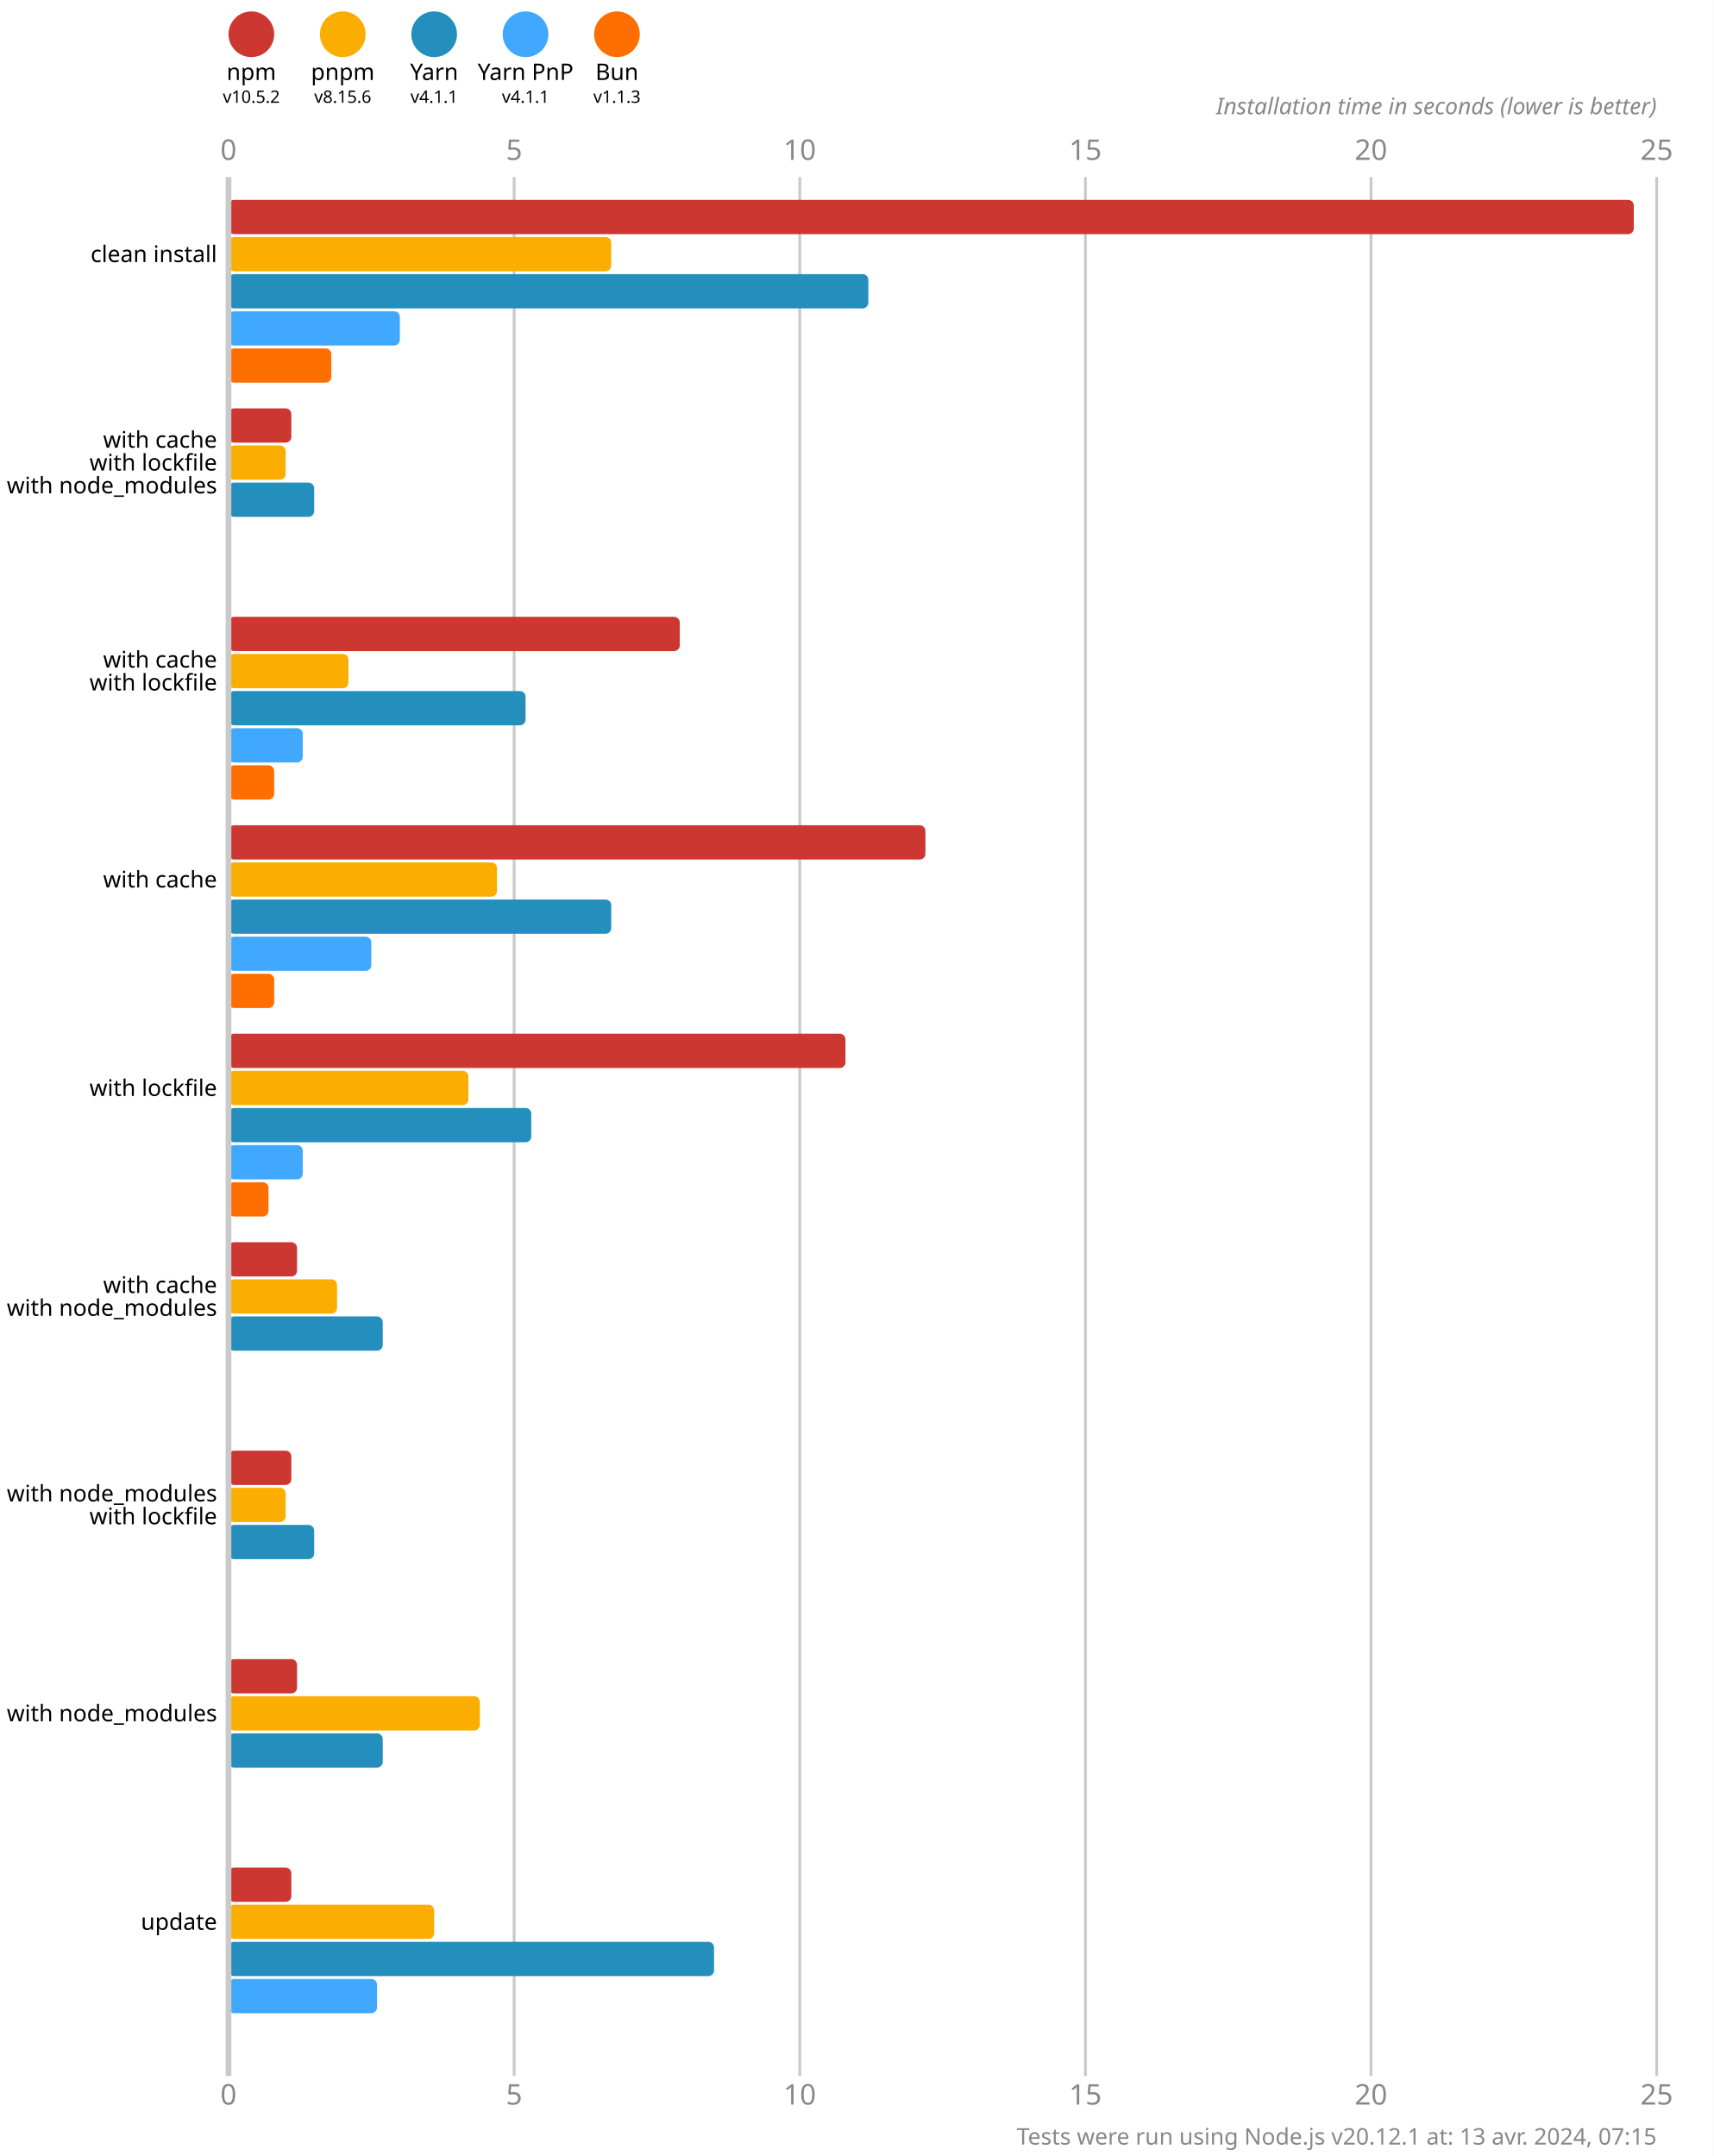
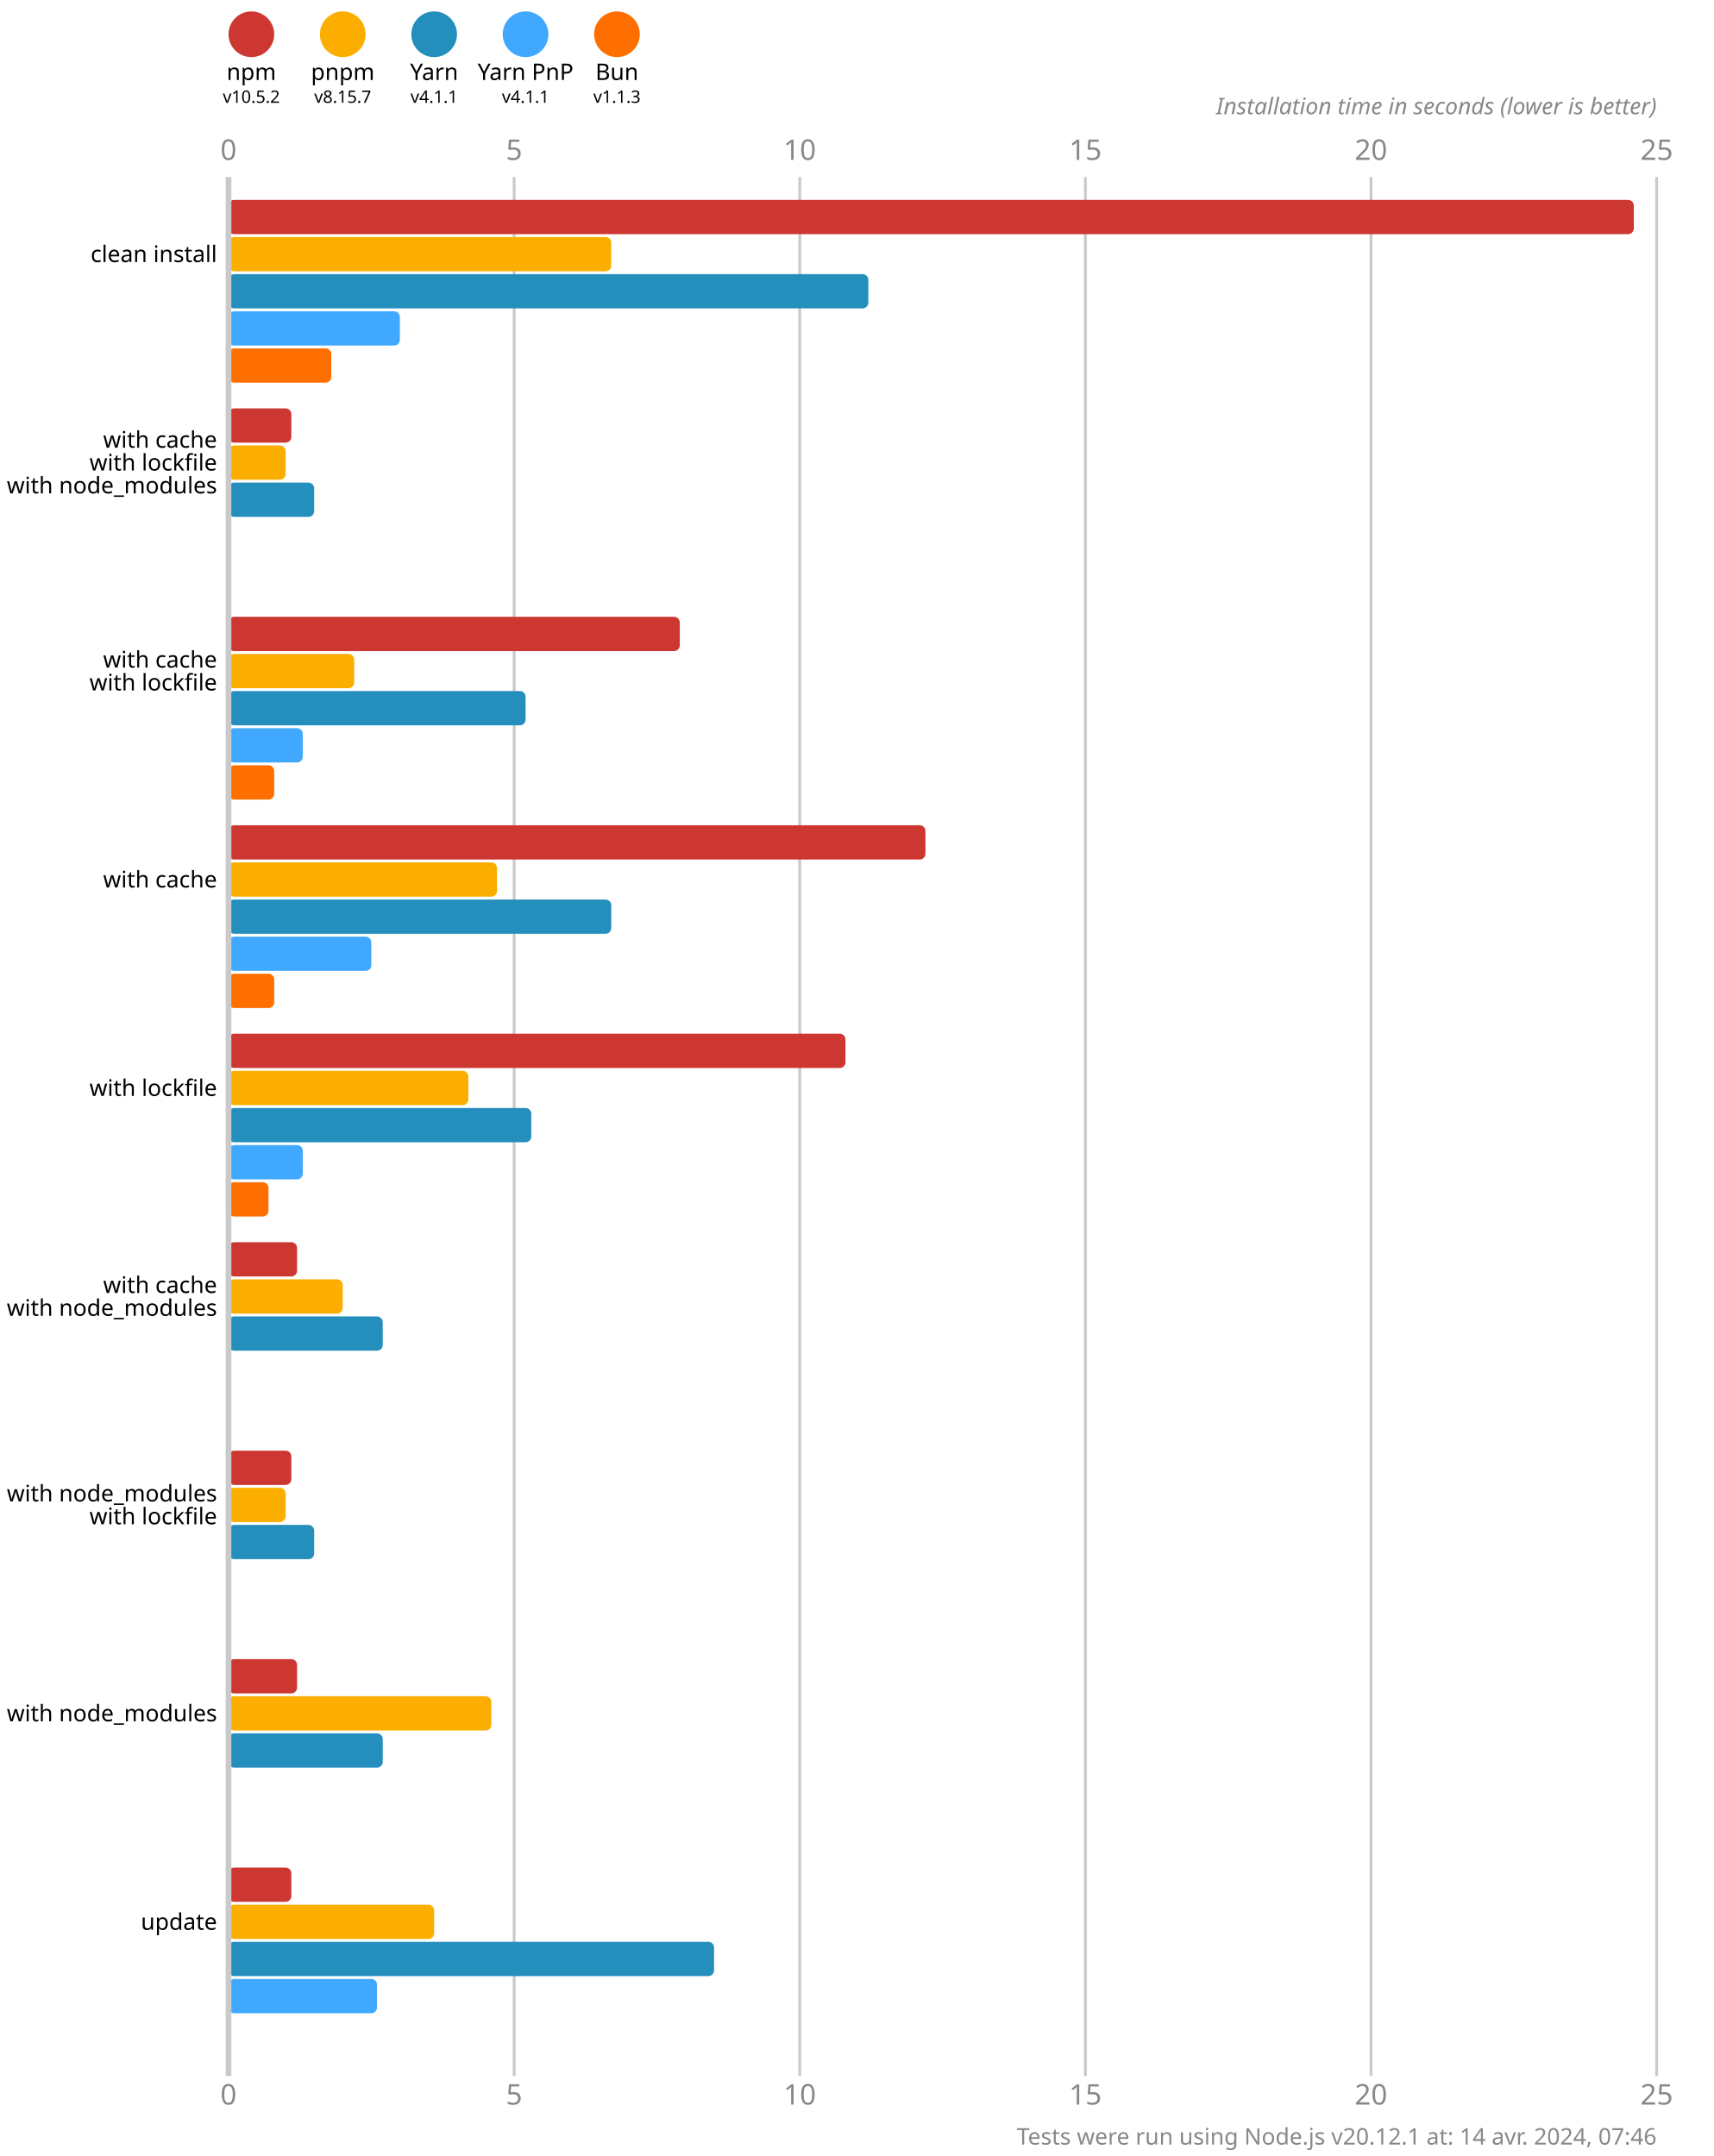
<svg xmlns="http://www.w3.org/2000/svg" version="1.1" viewBox="0 0 300 377.5">
  <style>
    .font { font-family: sans-serif; }
    .s3 { font-size: 3px; }
    .s4 { font-size: 4px; }
    .s5 { font-size: 5px; }
    .line { stroke: #cacaca; }
    .width { stroke-width: 0.5; }
    .text { fill: #888; }
  </style>
  <rect x="0" y="0" width="300" height="377.5" fill="#fff" />
  <circle cx="44" cy="6" r="4" fill="#cd3731" />
  <text x="44" y="14" class="font s4" text-anchor="middle">npm</text>
  <text x="44" y="18" class="font s3" text-anchor="middle">v10.5.2</text>
  <circle cx="60" cy="6" r="4" fill="#fbae00" />
  <text x="60" y="14" class="font s4" text-anchor="middle">pnpm</text>
-   <text x="60" y="18" class="font s3" text-anchor="middle">v8.15.6</text>
+   <text x="60" y="18" class="font s3" text-anchor="middle">v8.15.7</text>
  <circle cx="76" cy="6" r="4" fill="#248ebd" />
  <text x="76" y="14" class="font s4" text-anchor="middle">Yarn</text>
  <text x="76" y="18" class="font s3" text-anchor="middle">v4.1.1</text>
  <circle cx="92" cy="6" r="4" fill="#40a9ff" />
  <text x="92" y="14" class="font s4" text-anchor="middle">Yarn PnP</text>
  <text x="92" y="18" class="font s3" text-anchor="middle">v4.1.1</text>
  <circle cx="108" cy="6" r="4" fill="#ff6f00" />
  <text x="108" y="14" class="font s4" text-anchor="middle">Bun</text>
  <text x="108" y="18" class="font s3" text-anchor="middle">v1.1.3</text>
  <text x="40" y="28" class="font s5 text" text-anchor="middle">0</text>
  <text x="40" y="368.5" class="font s5 text" text-anchor="middle">0</text>
  <line x1="90" y1="31" x2="90" y2="363.5" class="line width" />
  <text x="90" y="28" class="font s5 text" text-anchor="middle">5</text>
  <text x="90" y="368.5" class="font s5 text" text-anchor="middle">5</text>
  <line x1="140" y1="31" x2="140" y2="363.5" class="line width" />
  <text x="140" y="28" class="font s5 text" text-anchor="middle">10</text>
  <text x="140" y="368.5" class="font s5 text" text-anchor="middle">10</text>
  <line x1="190" y1="31" x2="190" y2="363.5" class="line width" />
  <text x="190" y="28" class="font s5 text" text-anchor="middle">15</text>
  <text x="190" y="368.5" class="font s5 text" text-anchor="middle">15</text>
  <line x1="240" y1="31" x2="240" y2="363.5" class="line width" />
  <text x="240" y="28" class="font s5 text" text-anchor="middle">20</text>
  <text x="240" y="368.5" class="font s5 text" text-anchor="middle">20</text>
  <line x1="290" y1="31" x2="290" y2="363.5" class="line width" />
  <text x="290" y="28" class="font s5 text" text-anchor="middle">25</text>
  <text x="290" y="368.5" class="font s5 text" text-anchor="middle">25</text>
  <text x="290" y="20" class="font s4 text" font-style="italic" text-anchor="end">Installation time in seconds (lower is better)</text>
  <rect x="40" y="35" width="246" height="6" fill="#cd3731" rx="1" ry="1" />
  <rect x="40" y="41.5" width="67" height="6" fill="#fbae00" rx="1" ry="1" />
  <rect x="40" y="48" width="112" height="6" fill="#248ebd" rx="1" ry="1" />
  <rect x="40" y="54.5" width="30" height="6" fill="#40a9ff" rx="1" ry="1" />
  <rect x="40" y="61" width="18" height="6" fill="#ff6f00" rx="1" ry="1" />
  <rect x="40" y="71.5" width="11" height="6" fill="#cd3731" rx="1" ry="1" />
  <rect x="40" y="78" width="10" height="6" fill="#fbae00" rx="1" ry="1" />
  <rect x="40" y="84.5" width="15" height="6" fill="#248ebd" rx="1" ry="1" />
  <rect x="40" y="91" width="0" height="6" fill="#40a9ff" rx="1" ry="1" />
  <rect x="40" y="97.5" width="0" height="6" fill="#ff6f00" rx="1" ry="1" />
  <rect x="40" y="108" width="79" height="6" fill="#cd3731" rx="1" ry="1" />
-   <rect x="40" y="114.5" width="21" height="6" fill="#fbae00" rx="1" ry="1" />
+   <rect x="40" y="114.5" width="22" height="6" fill="#fbae00" rx="1" ry="1" />
  <rect x="40" y="121" width="52" height="6" fill="#248ebd" rx="1" ry="1" />
  <rect x="40" y="127.5" width="13" height="6" fill="#40a9ff" rx="1" ry="1" />
  <rect x="40" y="134" width="8" height="6" fill="#ff6f00" rx="1" ry="1" />
  <rect x="40" y="144.5" width="122" height="6" fill="#cd3731" rx="1" ry="1" />
  <rect x="40" y="151" width="47" height="6" fill="#fbae00" rx="1" ry="1" />
  <rect x="40" y="157.5" width="67" height="6" fill="#248ebd" rx="1" ry="1" />
  <rect x="40" y="164" width="25" height="6" fill="#40a9ff" rx="1" ry="1" />
  <rect x="40" y="170.5" width="8" height="6" fill="#ff6f00" rx="1" ry="1" />
  <rect x="40" y="181" width="108" height="6" fill="#cd3731" rx="1" ry="1" />
  <rect x="40" y="187.5" width="42" height="6" fill="#fbae00" rx="1" ry="1" />
  <rect x="40" y="194" width="53" height="6" fill="#248ebd" rx="1" ry="1" />
  <rect x="40" y="200.5" width="13" height="6" fill="#40a9ff" rx="1" ry="1" />
  <rect x="40" y="207" width="7" height="6" fill="#ff6f00" rx="1" ry="1" />
  <rect x="40" y="217.5" width="12" height="6" fill="#cd3731" rx="1" ry="1" />
-   <rect x="40" y="224" width="19" height="6" fill="#fbae00" rx="1" ry="1" />
+   <rect x="40" y="224" width="20" height="6" fill="#fbae00" rx="1" ry="1" />
  <rect x="40" y="230.5" width="27" height="6" fill="#248ebd" rx="1" ry="1" />
  <rect x="40" y="237" width="0" height="6" fill="#40a9ff" rx="1" ry="1" />
  <rect x="40" y="243.5" width="0" height="6" fill="#ff6f00" rx="1" ry="1" />
  <rect x="40" y="254" width="11" height="6" fill="#cd3731" rx="1" ry="1" />
  <rect x="40" y="260.5" width="10" height="6" fill="#fbae00" rx="1" ry="1" />
  <rect x="40" y="267" width="15" height="6" fill="#248ebd" rx="1" ry="1" />
  <rect x="40" y="273.5" width="0" height="6" fill="#40a9ff" rx="1" ry="1" />
  <rect x="40" y="280" width="0" height="6" fill="#ff6f00" rx="1" ry="1" />
  <rect x="40" y="290.5" width="12" height="6" fill="#cd3731" rx="1" ry="1" />
-   <rect x="40" y="297" width="44" height="6" fill="#fbae00" rx="1" ry="1" />
+   <rect x="40" y="297" width="46" height="6" fill="#fbae00" rx="1" ry="1" />
  <rect x="40" y="303.5" width="27" height="6" fill="#248ebd" rx="1" ry="1" />
  <rect x="40" y="310" width="0" height="6" fill="#40a9ff" rx="1" ry="1" />
  <rect x="40" y="316.5" width="0" height="6" fill="#ff6f00" rx="1" ry="1" />
  <rect x="40" y="327" width="11" height="6" fill="#cd3731" rx="1" ry="1" />
  <rect x="40" y="333.5" width="36" height="6" fill="#fbae00" rx="1" ry="1" />
  <rect x="40" y="340" width="85" height="6" fill="#248ebd" rx="1" ry="1" />
  <rect x="40" y="346.5" width="26" height="6" fill="#40a9ff" rx="1" ry="1" />
  <rect x="40" y="353" width="0" height="6" fill="#ff6f00" rx="1" ry="1" />
  <line x1="40" y1="31" x2="40" y2="363.5" class="line" />
  <text x="38" y="44.5" class="font s4" dominant-baseline="middle" text-anchor="end">clean install</text>
  <text x="38" y="77" class="font s4" dominant-baseline="middle" text-anchor="end">with cache</text>
  <text x="38" y="81" class="font s4" dominant-baseline="middle" text-anchor="end">with lockfile</text>
  <text x="38" y="85" class="font s4" dominant-baseline="middle" text-anchor="end">with node_modules</text>
  <text x="38" y="115.5" class="font s4" dominant-baseline="middle" text-anchor="end">with cache</text>
  <text x="38" y="119.5" class="font s4" dominant-baseline="middle" text-anchor="end">with lockfile</text>
  <text x="38" y="154" class="font s4" dominant-baseline="middle" text-anchor="end">with cache</text>
  <text x="38" y="190.5" class="font s4" dominant-baseline="middle" text-anchor="end">with lockfile</text>
  <text x="38" y="225" class="font s4" dominant-baseline="middle" text-anchor="end">with cache</text>
  <text x="38" y="229" class="font s4" dominant-baseline="middle" text-anchor="end">with node_modules</text>
  <text x="38" y="261.5" class="font s4" dominant-baseline="middle" text-anchor="end">with node_modules</text>
  <text x="38" y="265.5" class="font s4" dominant-baseline="middle" text-anchor="end">with lockfile</text>
  <text x="38" y="300" class="font s4" dominant-baseline="middle" text-anchor="end">with node_modules</text>
  <text x="38" y="336.5" class="font s4" dominant-baseline="middle" text-anchor="end">update</text>
-   <text x="290" y="375.5" class="font s4 text" text-anchor="end">Tests were run using Node.js v20.12.1 at: 13 avr. 2024, 07:15</text>
+   <text x="290" y="375.5" class="font s4 text" text-anchor="end">Tests were run using Node.js v20.12.1 at: 14 avr. 2024, 07:46</text>
</svg>
